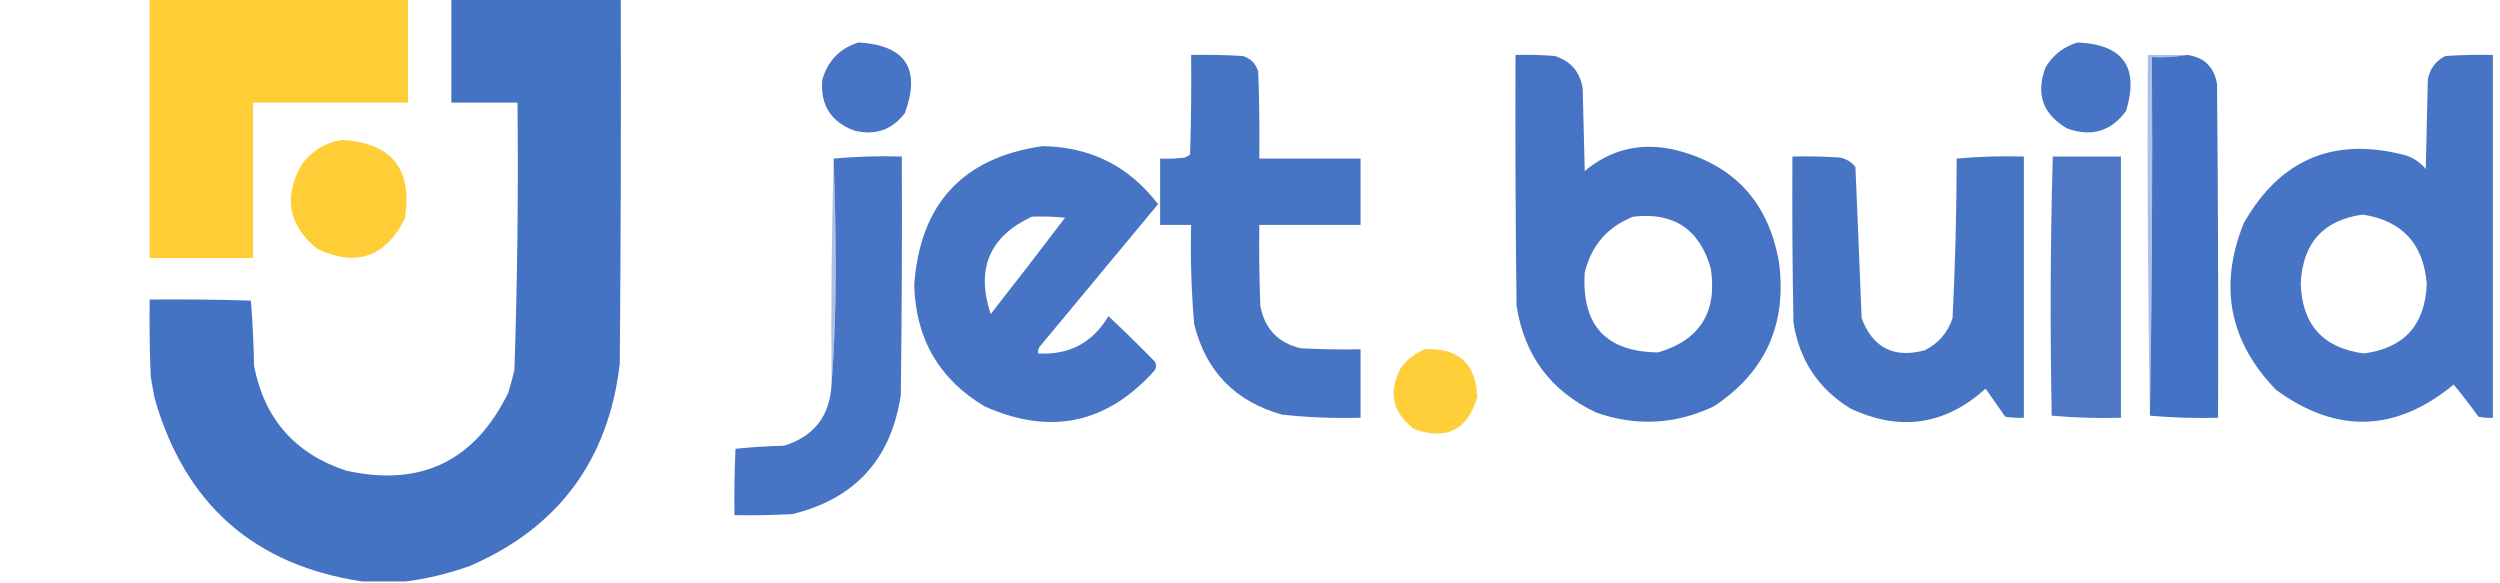
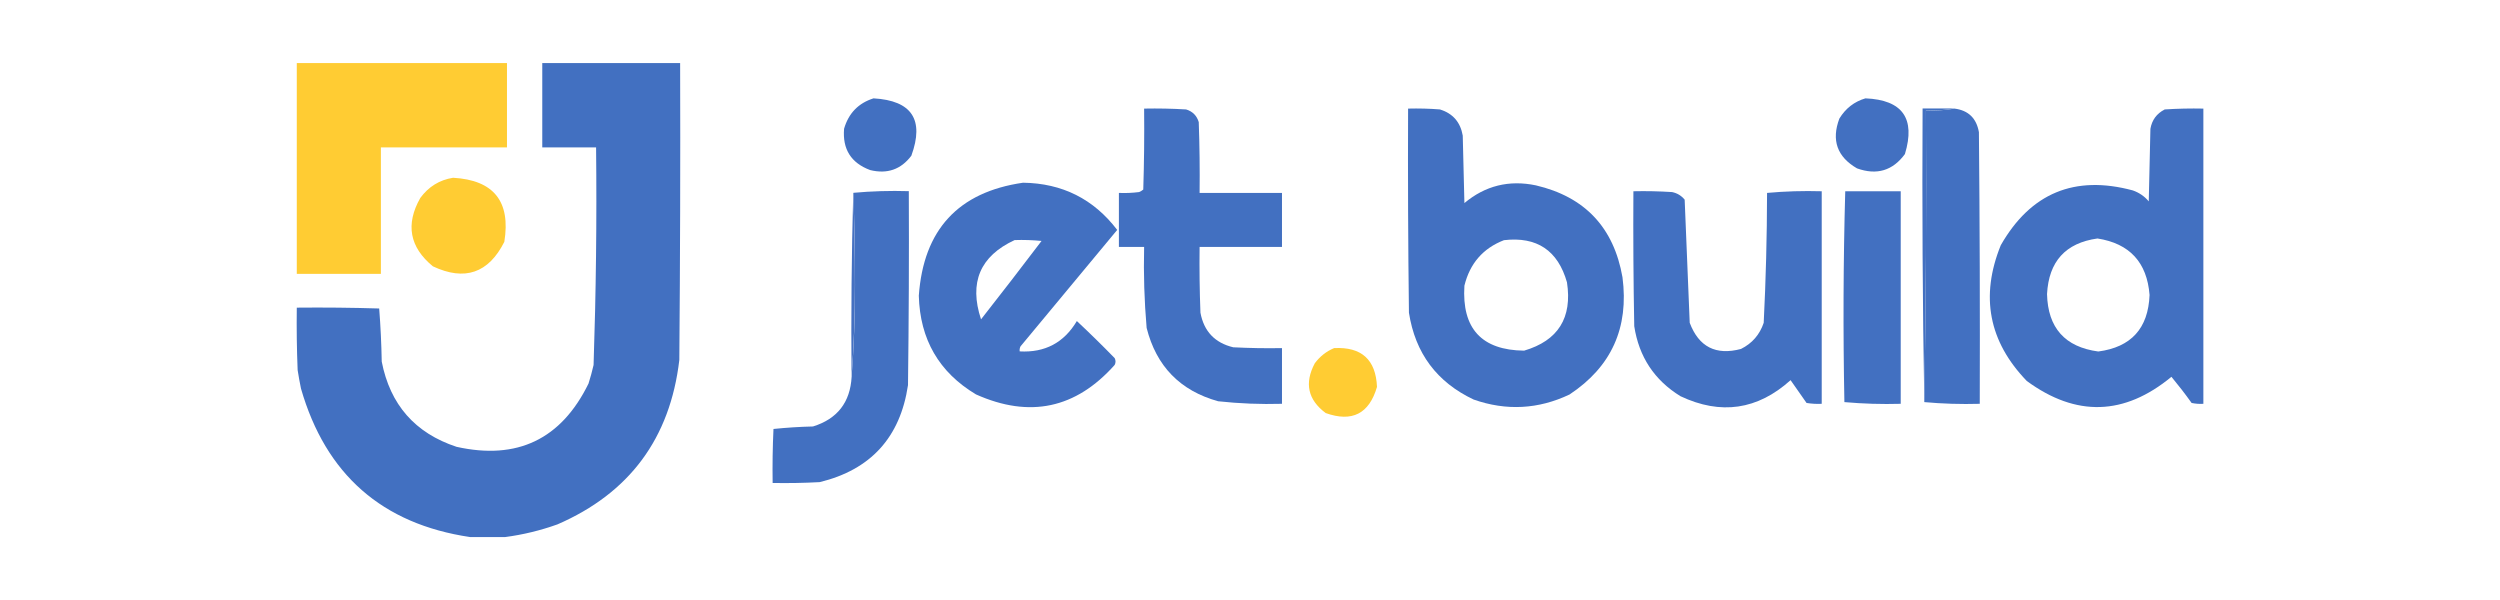
- <svg xmlns="http://www.w3.org/2000/svg" xmlns:xlink="http://www.w3.org/1999/xlink" width="206px" height="48px" viewBox="0 0 205 48" version="1.1">
+ <svg xmlns="http://www.w3.org/2000/svg" version="1.1" width="200" height="48" viewBox="0 0 200 48" xml:space="preserve">
  <defs>
-     <filter id="alpha" filterUnits="objectBoundingBox" x="0%" y="0%" width="100%" height="100%">
-       <feColorMatrix type="matrix" in="SourceGraphic" values="0 0 0 0 1 0 0 0 0 1 0 0 0 0 1 0 0 0 1 0" />
-     </filter>
-     <mask id="mask0">
-       <g filter="url(#alpha)">
-         <rect x="0" y="0" width="205" height="48" style="fill:rgb(0%,0%,0%);fill-opacity:0.984;stroke:none;" />
+ </defs>
+   <rect x="0" y="0" width="100%" height="100%" fill="transparent" />
+   <g transform="matrix(1 0 0 1 100 24)" id="e0c53808-f06a-435f-abcf-141516e3ae8c">
+     <rect style="stroke: none; stroke-width: 1; stroke-dasharray: none; stroke-linecap: butt; stroke-dashoffset: 0; stroke-linejoin: miter; stroke-miterlimit: 4; fill: rgb(255,255,255); fill-rule: nonzero; opacity: 1; visibility: hidden;" vector-effect="non-scaling-stroke" x="-100" y="-24" rx="0" ry="0" width="200" height="48" />
+   </g>
+   <g transform="matrix(Infinity NaN NaN Infinity 0 0)" id="534c719f-712f-4000-b320-0a2d31e34cea">
+ </g>
+   <g transform="matrix(0.79 0 0 0.79 100 24)">
+     <g style="" vector-effect="non-scaling-stroke">
+       <g transform="matrix(1 0 0 1 -85.89 -13.32)" clip-path="url(#CLIPPATH_4)">
+         <clipPath id="CLIPPATH_4">
+           <rect transform="matrix(1 0 0 1 80.03 13.41)" id="clip1" x="-102.5" y="-24" rx="0" ry="0" width="205" height="48" />
+         </clipPath>
+         <path style="stroke: none; stroke-width: 1; stroke-dasharray: none; stroke-linecap: butt; stroke-dashoffset: 0; stroke-linejoin: miter; stroke-miterlimit: 4; fill: rgb(255,204,51); fill-rule: evenodd; opacity: 1;" vector-effect="non-scaling-stroke" transform=" translate(-22.47, -10.59)" d="M 11.832 -0.086 C 18.93 -0.086 26.023 -0.086 33.117 -0.086 C 33.117 2.762 33.117 5.609 33.117 8.457 C 28.859 8.457 24.602 8.457 20.348 8.457 C 20.348 12.727 20.348 16.996 20.348 21.266 C 17.508 21.266 14.672 21.266 11.832 21.266 C 11.832 14.148 11.832 7.031 11.832 -0.086 Z M 11.832 -0.086" stroke-linecap="round" />
      </g>
-     </mask>
-     <clipPath id="clip1">
-       <rect x="0" y="0" width="205" height="48" />
-     </clipPath>
-     <g id="surface5" clip-path="url(#clip1)">
-       <path style=" stroke:none;fill-rule:evenodd;fill:rgb(100%,80%,20%);fill-opacity:1;" d="M 11.832 -0.086 C 18.93 -0.086 26.023 -0.086 33.117 -0.086 C 33.117 2.762 33.117 5.609 33.117 8.457 C 28.859 8.457 24.602 8.457 20.348 8.457 C 20.348 12.727 20.348 16.996 20.348 21.266 C 17.508 21.266 14.672 21.266 11.832 21.266 C 11.832 14.148 11.832 7.031 11.832 -0.086 Z M 11.832 -0.086 " />
+       <g transform="matrix(1 0 0 1 -77.12 0)" clip-path="url(#CLIPPATH_5)">
+         <clipPath id="CLIPPATH_5">
+           <rect transform="matrix(1 0 0 1 71.26 0.09)" id="clip2" x="-102.5" y="-24" rx="0" ry="0" width="205" height="48" />
+         </clipPath>
+         <path style="stroke: none; stroke-width: 1; stroke-dasharray: none; stroke-linecap: butt; stroke-dashoffset: 0; stroke-linejoin: miter; stroke-miterlimit: 4; fill: rgb(66,112,193); fill-rule: evenodd; opacity: 1;" vector-effect="non-scaling-stroke" transform=" translate(-31.24, -23.91)" d="M 36.691 -0.086 C 41.348 -0.086 46 -0.086 50.652 -0.086 C 50.684 9.938 50.652 19.957 50.57 29.98 C 49.637 37.918 45.52 43.469 38.227 46.633 C 36.488 47.254 34.727 47.68 32.945 47.914 C 31.754 47.914 30.562 47.914 29.371 47.914 C 20.473 46.59 14.766 41.578 12.258 32.883 C 12.129 32.258 12.016 31.633 11.918 31.004 C 11.832 28.898 11.805 26.789 11.832 24.684 C 14.613 24.656 17.395 24.684 20.176 24.77 C 20.316 26.551 20.402 28.344 20.434 30.148 C 21.285 34.512 23.809 37.387 28.008 38.777 C 34.156 40.148 38.613 38.012 41.375 32.371 C 41.57 31.75 41.742 31.125 41.887 30.492 C 42.133 23.152 42.219 15.805 42.141 8.457 C 40.324 8.457 38.508 8.457 36.691 8.457 C 36.691 5.609 36.691 2.762 36.691 -0.086 Z M 36.691 -0.086" stroke-linecap="round" />
+       </g>
+       <g transform="matrix(1 0 0 1 -37.46 -16.71)" clip-path="url(#CLIPPATH_6)">
+         <clipPath id="CLIPPATH_6">
+           <rect transform="matrix(1 0 0 1 31.6 16.79)" id="clip3" x="-102.5" y="-24" rx="0" ry="0" width="205" height="48" />
+         </clipPath>
+         <path style="stroke: none; stroke-width: 1; stroke-dasharray: none; stroke-linecap: butt; stroke-dashoffset: 0; stroke-linejoin: miter; stroke-miterlimit: 4; fill: rgb(66,112,193); fill-rule: evenodd; opacity: 1;" vector-effect="non-scaling-stroke" transform=" translate(-70.9, -7.21)" d="M 70.234 3.5 C 74.117 3.723 75.395 5.66 74.066 9.309 C 73.016 10.703 71.625 11.188 69.895 10.762 C 67.961 10.043 67.082 8.648 67.254 6.578 C 67.711 5.008 68.703 3.984 70.234 3.5 Z M 70.234 3.5" stroke-linecap="round" />
+       </g>
+       <g transform="matrix(1 0 0 1 63.01 -16.71)" clip-path="url(#CLIPPATH_7)">
+         <clipPath id="CLIPPATH_7">
+           <rect transform="matrix(1 0 0 1 -68.88 16.79)" id="clip4" x="-102.5" y="-24" rx="0" ry="0" width="205" height="48" />
+         </clipPath>
+         <path style="stroke: none; stroke-width: 1; stroke-dasharray: none; stroke-linecap: butt; stroke-dashoffset: 0; stroke-linejoin: miter; stroke-miterlimit: 4; fill: rgb(66,112,193); fill-rule: evenodd; opacity: 1;" vector-effect="non-scaling-stroke" transform=" translate(-171.38, -7.21)" d="M 170.691 3.5 C 174.449 3.656 175.781 5.535 174.691 9.141 C 173.457 10.824 171.84 11.309 169.84 10.59 C 167.824 9.422 167.23 7.742 168.051 5.551 C 168.68 4.516 169.562 3.832 170.691 3.5 Z M 170.691 3.5" stroke-linecap="round" />
+       </g>
+       <g transform="matrix(1 0 0 1 -5.02 -4.43)" clip-path="url(#CLIPPATH_8)">
+         <clipPath id="CLIPPATH_8">
+           <rect transform="matrix(1 0 0 1 -0.85 4.52)" id="clip5" x="-102.5" y="-24" rx="0" ry="0" width="205" height="48" />
+         </clipPath>
+         <path style="stroke: none; stroke-width: 1; stroke-dasharray: none; stroke-linecap: butt; stroke-dashoffset: 0; stroke-linejoin: miter; stroke-miterlimit: 4; fill: rgb(66,112,193); fill-rule: evenodd; opacity: 1;" vector-effect="non-scaling-stroke" transform=" translate(-103.35, -19.48)" d="M 97.648 4.527 C 99.066 4.5 100.484 4.527 101.902 4.613 C 102.559 4.812 102.98 5.238 103.18 5.895 C 103.266 8.285 103.293 10.676 103.266 13.066 C 106.047 13.066 108.828 13.066 111.609 13.066 C 111.609 14.891 111.609 16.711 111.609 18.535 C 108.828 18.535 106.047 18.535 103.266 18.535 C 103.238 20.754 103.266 22.977 103.352 25.195 C 103.699 27.082 104.809 28.25 106.672 28.699 C 108.316 28.781 109.961 28.812 111.609 28.781 C 111.609 30.66 111.609 32.539 111.609 34.422 C 109.445 34.484 107.289 34.398 105.141 34.164 C 101.289 33.09 98.879 30.613 97.902 26.734 C 97.668 24.008 97.582 21.273 97.648 18.535 C 96.797 18.535 95.945 18.535 95.094 18.535 C 95.094 16.711 95.094 14.891 95.094 13.066 C 95.777 13.098 96.457 13.066 97.137 12.98 C 97.293 12.918 97.434 12.832 97.562 12.727 C 97.648 9.992 97.676 7.262 97.648 4.527 Z M 97.648 4.527" stroke-linecap="round" />
+       </g>
+       <g transform="matrix(1 0 0 1 26.93 -4.28)" clip-path="url(#CLIPPATH_9)">
+         <clipPath id="CLIPPATH_9">
+           <rect transform="matrix(1 0 0 1 -32.8 4.37)" id="clip6" x="-102.5" y="-24" rx="0" ry="0" width="205" height="48" />
+         </clipPath>
+         <path style="stroke: none; stroke-width: 1; stroke-dasharray: none; stroke-linecap: butt; stroke-dashoffset: 0; stroke-linejoin: miter; stroke-miterlimit: 4; fill: rgb(66,112,193); fill-rule: evenodd; opacity: 1;" vector-effect="non-scaling-stroke" transform=" translate(-135.3, -19.63)" d="M 124.379 4.527 C 125.457 4.5 126.539 4.527 127.613 4.613 C 128.914 5.023 129.68 5.906 129.914 7.262 C 129.969 9.539 130.027 11.816 130.082 14.094 C 132.188 12.332 134.602 11.734 137.32 12.301 C 142.281 13.465 145.207 16.566 146.09 21.609 C 146.758 26.719 144.969 30.676 140.727 33.48 C 137.566 34.98 134.328 35.152 131.02 33.992 C 127.285 32.227 125.102 29.293 124.465 25.195 C 124.379 18.305 124.352 11.418 124.379 4.527 Z M 134.086 17.852 C 137.418 17.465 139.547 18.887 140.469 22.121 C 141.02 25.719 139.57 28.027 136.129 29.039 C 131.824 28.992 129.809 26.797 130.082 22.461 C 130.633 20.211 131.965 18.676 134.086 17.852 Z M 134.086 17.852" stroke-linecap="round" />
+       </g>
+       <g transform="matrix(1 0 0 1 71.1 -4.43)" clip-path="url(#CLIPPATH_10)">
+         <clipPath id="CLIPPATH_10">
+           <rect transform="matrix(1 0 0 1 -76.97 4.52)" id="clip7" x="-102.5" y="-24" rx="0" ry="0" width="205" height="48" />
+         </clipPath>
+         <path style="stroke: none; stroke-width: 1; stroke-dasharray: none; stroke-linecap: butt; stroke-dashoffset: 0; stroke-linejoin: miter; stroke-miterlimit: 4; fill: rgb(66,112,193); fill-rule: evenodd; opacity: 1;" vector-effect="non-scaling-stroke" transform=" translate(-179.47, -19.48)" d="M 179.715 4.527 C 181.117 4.707 181.938 5.504 182.184 6.918 C 182.27 16.086 182.297 25.254 182.27 34.422 C 180.367 34.477 178.492 34.418 176.652 34.25 C 176.82 24.426 176.879 14.578 176.82 4.699 C 177.82 4.754 178.781 4.695 179.715 4.527 Z M 179.715 4.527" stroke-linecap="round" />
+       </g>
+       <g transform="matrix(1 0 0 1 85.73 -4.28)" clip-path="url(#CLIPPATH_11)">
+         <clipPath id="CLIPPATH_11">
+           <rect transform="matrix(1 0 0 1 -91.6 4.37)" id="clip8" x="-102.5" y="-24" rx="0" ry="0" width="205" height="48" />
+         </clipPath>
+         <path style="stroke: none; stroke-width: 1; stroke-dasharray: none; stroke-linecap: butt; stroke-dashoffset: 0; stroke-linejoin: miter; stroke-miterlimit: 4; fill: rgb(66,112,193); fill-rule: evenodd; opacity: 1;" vector-effect="non-scaling-stroke" transform=" translate(-194.1, -19.63)" d="M 204.914 4.527 C 204.914 14.492 204.914 24.457 204.914 34.422 C 204.512 34.449 204.117 34.418 203.723 34.336 C 203.07 33.422 202.387 32.539 201.68 31.688 C 196.91 35.625 192.027 35.77 187.035 32.113 C 183.18 28.121 182.301 23.539 184.398 18.363 C 187.418 13.082 191.875 11.23 197.766 12.812 C 198.406 13.035 198.945 13.402 199.383 13.922 C 199.438 11.473 199.496 9.023 199.551 6.578 C 199.703 5.684 200.188 5.027 201 4.613 C 202.305 4.527 203.609 4.5 204.914 4.527 Z M 194.188 17.68 C 197.445 18.188 199.207 20.098 199.465 23.402 C 199.332 26.781 197.602 28.688 194.273 29.125 C 190.898 28.672 189.168 26.734 189.082 23.316 C 189.254 20.012 190.953 18.133 194.188 17.68 Z M 194.188 17.68" stroke-linecap="round" />
+       </g>
+       <g transform="matrix(1 0 0 1 69.72 -4.53)" clip-path="url(#CLIPPATH_12)">
+         <clipPath id="CLIPPATH_12">
+           <rect transform="matrix(1 0 0 1 -75.59 4.61)" id="clip9" x="-102.5" y="-24" rx="0" ry="0" width="205" height="48" />
+         </clipPath>
+         <path style="stroke: none; stroke-width: 1; stroke-dasharray: none; stroke-linecap: butt; stroke-dashoffset: 0; stroke-linejoin: miter; stroke-miterlimit: 4; fill: rgb(66,112,193); fill-rule: evenodd; opacity: 1;" vector-effect="non-scaling-stroke" transform=" translate(-178.09, -19.39)" d="M 179.715 4.527 C 178.781 4.695 177.82 4.754 176.82 4.699 C 176.879 14.578 176.82 24.426 176.652 34.25 C 176.48 24.371 176.426 14.465 176.48 4.527 C 177.559 4.527 178.637 4.527 179.715 4.527 Z M 179.715 4.527" stroke-linecap="round" />
+       </g>
+       <g transform="matrix(1 0 0 1 -80.14 -7.53)" clip-path="url(#CLIPPATH_13)">
+         <clipPath id="CLIPPATH_13">
+           <rect transform="matrix(1 0 0 1 74.27 7.62)" id="clip10" x="-102.5" y="-24" rx="0" ry="0" width="205" height="48" />
+         </clipPath>
+         <path style="stroke: none; stroke-width: 1; stroke-dasharray: none; stroke-linecap: butt; stroke-dashoffset: 0; stroke-linejoin: miter; stroke-miterlimit: 4; fill: rgb(255,204,51); fill-rule: evenodd; opacity: 1;" vector-effect="non-scaling-stroke" transform=" translate(-28.23, -16.38)" d="M 27.668 11.531 C 31.789 11.766 33.52 13.93 32.859 18.02 C 31.262 21.191 28.852 22.02 25.625 20.5 C 23.262 18.559 22.836 16.25 24.348 13.578 C 25.188 12.434 26.293 11.75 27.668 11.531 Z M 27.668 11.531" stroke-linecap="round" />
+       </g>
+       <g transform="matrix(1 0 0 1 -23.49 -0.51)" clip-path="url(#CLIPPATH_14)">
+         <clipPath id="CLIPPATH_14">
+           <rect transform="matrix(1 0 0 1 17.62 0.59)" id="clip11" x="-102.5" y="-24" rx="0" ry="0" width="205" height="48" />
+         </clipPath>
+         <path style="stroke: none; stroke-width: 1; stroke-dasharray: none; stroke-linecap: butt; stroke-dashoffset: 0; stroke-linejoin: miter; stroke-miterlimit: 4; fill: rgb(66,112,193); fill-rule: evenodd; opacity: 1;" vector-effect="non-scaling-stroke" transform=" translate(-84.88, -23.41)" d="M 85.387 12.043 C 89.355 12.098 92.535 13.691 94.922 16.824 C 91.66 20.754 88.395 24.684 85.133 28.613 C 85.051 28.773 85.023 28.945 85.047 29.125 C 87.605 29.266 89.535 28.242 90.836 26.051 C 92.141 27.273 93.418 28.523 94.668 29.809 C 94.781 30.035 94.781 30.262 94.668 30.492 C 90.734 34.914 86.055 35.91 80.621 33.48 C 76.879 31.242 74.949 27.91 74.832 23.488 C 75.305 16.805 78.824 12.992 85.387 12.043 Z M 84.535 17.852 C 85.445 17.82 86.355 17.852 87.262 17.938 C 85.238 20.605 83.195 23.254 81.133 25.879 C 79.898 22.148 81.035 19.473 84.535 17.852 Z M 84.535 17.852" stroke-linecap="round" />
+       </g>
+       <g transform="matrix(1 0 0 1 -41.45 3.75)" clip-path="url(#CLIPPATH_15)">
+         <clipPath id="CLIPPATH_15">
+           <rect transform="matrix(1 0 0 1 35.59 -3.67)" id="clip12" x="-102.5" y="-24" rx="0" ry="0" width="205" height="48" />
+         </clipPath>
+         <path style="stroke: none; stroke-width: 1; stroke-dasharray: none; stroke-linecap: butt; stroke-dashoffset: 0; stroke-linejoin: miter; stroke-miterlimit: 4; fill: rgb(66,112,193); fill-rule: evenodd; opacity: 1;" vector-effect="non-scaling-stroke" transform=" translate(-66.91, -27.67)" d="M 68.191 13.066 C 70.035 12.898 71.906 12.84 73.809 12.898 C 73.84 19.445 73.809 25.992 73.727 32.539 C 72.941 37.824 69.961 41.102 64.785 42.363 C 63.199 42.449 61.609 42.477 60.02 42.449 C 59.992 40.625 60.02 38.805 60.105 36.98 C 61.426 36.844 62.758 36.758 64.105 36.727 C 66.574 35.961 67.879 34.281 68.02 31.688 C 68.25 28.645 68.363 25.539 68.363 22.379 C 68.363 19.246 68.305 16.141 68.191 13.066 Z M 68.191 13.066" stroke-linecap="round" />
+       </g>
+       <g transform="matrix(1 0 0 1 48.36 -0.08)" clip-path="url(#CLIPPATH_16)">
+         <clipPath id="CLIPPATH_16">
+           <rect transform="matrix(1 0 0 1 -54.23 0.17)" id="clip13" x="-102.5" y="-24" rx="0" ry="0" width="205" height="48" />
+         </clipPath>
+         <path style="stroke: none; stroke-width: 1; stroke-dasharray: none; stroke-linecap: butt; stroke-dashoffset: 0; stroke-linejoin: miter; stroke-miterlimit: 4; fill: rgb(66,112,193); fill-rule: evenodd; opacity: 1;" vector-effect="non-scaling-stroke" transform=" translate(-156.73, -23.83)" d="M 147.195 12.898 C 148.5 12.867 149.809 12.898 151.109 12.98 C 151.629 13.086 152.055 13.344 152.387 13.75 C 152.566 17.898 152.734 22.055 152.898 26.219 C 153.82 28.66 155.551 29.543 158.09 28.867 C 159.223 28.301 159.988 27.418 160.391 26.219 C 160.609 21.844 160.723 17.461 160.73 13.066 C 162.562 12.898 164.406 12.844 166.266 12.898 C 166.266 20.07 166.266 27.246 166.266 34.422 C 165.75 34.449 165.238 34.418 164.73 34.336 C 164.191 33.566 163.652 32.797 163.113 32.027 C 159.766 35.039 156.047 35.582 151.961 33.652 C 149.32 32.027 147.758 29.664 147.281 26.562 C 147.195 22.008 147.168 17.453 147.195 12.898 Z M 147.195 12.898" stroke-linecap="round" />
+       </g>
+       <g transform="matrix(1 0 0 1 63 -0.24)" clip-path="url(#CLIPPATH_17)">
+         <clipPath id="CLIPPATH_17">
+           <rect transform="matrix(1 0 0 1 -68.87 0.33)" id="clip14" x="-102.5" y="-24" rx="0" ry="0" width="205" height="48" />
+         </clipPath>
+         <path style="stroke: none; stroke-width: 1; stroke-dasharray: none; stroke-linecap: butt; stroke-dashoffset: 0; stroke-linejoin: miter; stroke-miterlimit: 4; fill: rgb(66,112,193); fill-rule: evenodd; opacity: 1;" vector-effect="non-scaling-stroke" transform=" translate(-171.37, -23.67)" d="M 168.648 12.898 C 170.52 12.898 172.395 12.898 174.266 12.898 C 174.266 20.07 174.266 27.246 174.266 34.422 C 172.352 34.477 170.453 34.418 168.562 34.25 C 168.422 27.121 168.449 20.004 168.648 12.898 Z M 168.648 12.898" stroke-linecap="round" />
+       </g>
+       <g transform="matrix(1 0 0 1 -40.19 -1.54)" clip-path="url(#CLIPPATH_18)">
+         <clipPath id="CLIPPATH_18">
+           <rect transform="matrix(1 0 0 1 34.32 1.62)" id="clip15" x="-102.5" y="-24" rx="0" ry="0" width="205" height="48" />
+         </clipPath>
+         <path style="stroke: none; stroke-width: 1; stroke-dasharray: none; stroke-linecap: butt; stroke-dashoffset: 0; stroke-linejoin: miter; stroke-miterlimit: 4; fill: rgb(68,112,193); fill-rule: evenodd; opacity: 1;" vector-effect="non-scaling-stroke" transform=" translate(-68.18, -22.38)" d="M 68.191 13.066 C 68.305 16.141 68.363 19.246 68.363 22.379 C 68.363 25.539 68.25 28.645 68.02 31.688 C 67.965 25.453 68.023 19.246 68.191 13.066 Z M 68.191 13.066" stroke-linecap="round" />
+       </g>
+       <g transform="matrix(1 0 0 1 9.41 8.34)" clip-path="url(#CLIPPATH_19)">
+         <clipPath id="CLIPPATH_19">
+           <rect transform="matrix(1 0 0 1 -15.28 -8.25)" id="clip16" x="-102.5" y="-24" rx="0" ry="0" width="205" height="48" />
+         </clipPath>
+         <path style="stroke: none; stroke-width: 1; stroke-dasharray: none; stroke-linecap: butt; stroke-dashoffset: 0; stroke-linejoin: miter; stroke-miterlimit: 4; fill: rgb(255,204,51); fill-rule: evenodd; opacity: 1;" vector-effect="non-scaling-stroke" transform=" translate(-117.78, -32.25)" d="M 116.887 28.781 C 119.664 28.637 121.113 29.949 121.23 32.711 C 120.438 35.43 118.707 36.312 116.035 35.359 C 114.23 34.012 113.863 32.332 114.93 30.32 C 115.449 29.621 116.102 29.109 116.887 28.781 Z M 116.887 28.781" stroke-linecap="round" />
+       </g>
    </g>
-     <mask id="mask1">
-       <g filter="url(#alpha)">
-         <rect x="0" y="0" width="205" height="48" style="fill:rgb(0%,0%,0%);fill-opacity:0.988;stroke:none;" />
-       </g>
-     </mask>
-     <clipPath id="clip2">
-       <rect x="0" y="0" width="205" height="48" />
-     </clipPath>
-     <g id="surface8" clip-path="url(#clip2)">
-       <path style=" stroke:none;fill-rule:evenodd;fill:rgb(26.275%,44.314%,76.471%);fill-opacity:1;" d="M 36.691 -0.086 C 41.348 -0.086 46 -0.086 50.652 -0.086 C 50.684 9.938 50.652 19.957 50.57 29.98 C 49.637 37.918 45.52 43.469 38.227 46.633 C 36.488 47.254 34.727 47.68 32.945 47.914 C 31.754 47.914 30.562 47.914 29.371 47.914 C 20.473 46.59 14.766 41.578 12.258 32.883 C 12.129 32.258 12.016 31.633 11.918 31.004 C 11.832 28.898 11.805 26.789 11.832 24.684 C 14.613 24.656 17.395 24.684 20.176 24.77 C 20.316 26.551 20.402 28.344 20.434 30.148 C 21.285 34.512 23.809 37.387 28.008 38.777 C 34.156 40.148 38.613 38.012 41.375 32.371 C 41.57 31.75 41.742 31.125 41.887 30.492 C 42.133 23.152 42.219 15.805 42.141 8.457 C 40.324 8.457 38.508 8.457 36.691 8.457 C 36.691 5.609 36.691 2.762 36.691 -0.086 Z M 36.691 -0.086 " />
-     </g>
-     <mask id="mask2">
-       <g filter="url(#alpha)">
-         <rect x="0" y="0" width="205" height="48" style="fill:rgb(0%,0%,0%);fill-opacity:0.976;stroke:none;" />
-       </g>
-     </mask>
-     <clipPath id="clip3">
-       <rect x="0" y="0" width="205" height="48" />
-     </clipPath>
-     <g id="surface11" clip-path="url(#clip3)">
-       <path style=" stroke:none;fill-rule:evenodd;fill:rgb(26.275%,44.314%,76.471%);fill-opacity:1;" d="M 70.234 3.5 C 74.117 3.723 75.395 5.66 74.066 9.309 C 73.016 10.703 71.625 11.188 69.895 10.762 C 67.961 10.043 67.082 8.648 67.254 6.578 C 67.711 5.008 68.703 3.984 70.234 3.5 Z M 70.234 3.5 " />
-     </g>
-     <mask id="mask3">
-       <g filter="url(#alpha)">
-         <rect x="0" y="0" width="205" height="48" style="fill:rgb(0%,0%,0%);fill-opacity:0.973;stroke:none;" />
-       </g>
-     </mask>
-     <clipPath id="clip4">
-       <rect x="0" y="0" width="205" height="48" />
-     </clipPath>
-     <g id="surface14" clip-path="url(#clip4)">
-       <path style=" stroke:none;fill-rule:evenodd;fill:rgb(26.275%,44.314%,76.471%);fill-opacity:1;" d="M 170.691 3.5 C 174.449 3.656 175.781 5.535 174.691 9.141 C 173.457 10.824 171.84 11.309 169.84 10.59 C 167.824 9.422 167.23 7.742 168.051 5.551 C 168.68 4.516 169.562 3.832 170.691 3.5 Z M 170.691 3.5 " />
-     </g>
-     <mask id="mask4">
-       <g filter="url(#alpha)">
-         <rect x="0" y="0" width="205" height="48" style="fill:rgb(0%,0%,0%);fill-opacity:0.973;stroke:none;" />
-       </g>
-     </mask>
-     <clipPath id="clip5">
-       <rect x="0" y="0" width="205" height="48" />
-     </clipPath>
-     <g id="surface17" clip-path="url(#clip5)">
-       <path style=" stroke:none;fill-rule:evenodd;fill:rgb(26.275%,44.706%,76.471%);fill-opacity:1;" d="M 97.648 4.527 C 99.066 4.5 100.484 4.527 101.902 4.613 C 102.559 4.812 102.98 5.238 103.18 5.895 C 103.266 8.285 103.293 10.676 103.266 13.066 C 106.047 13.066 108.828 13.066 111.609 13.066 C 111.609 14.891 111.609 16.711 111.609 18.535 C 108.828 18.535 106.047 18.535 103.266 18.535 C 103.238 20.754 103.266 22.977 103.352 25.195 C 103.699 27.082 104.809 28.25 106.672 28.699 C 108.316 28.781 109.961 28.812 111.609 28.781 C 111.609 30.66 111.609 32.539 111.609 34.422 C 109.445 34.484 107.289 34.398 105.141 34.164 C 101.289 33.09 98.879 30.613 97.902 26.734 C 97.668 24.008 97.582 21.273 97.648 18.535 C 96.797 18.535 95.945 18.535 95.094 18.535 C 95.094 16.711 95.094 14.891 95.094 13.066 C 95.777 13.098 96.457 13.066 97.137 12.98 C 97.293 12.918 97.434 12.832 97.562 12.727 C 97.648 9.992 97.676 7.262 97.648 4.527 Z M 97.648 4.527 " />
-     </g>
-     <mask id="mask5">
-       <g filter="url(#alpha)">
-         <rect x="0" y="0" width="205" height="48" style="fill:rgb(0%,0%,0%);fill-opacity:0.984;stroke:none;" />
-       </g>
-     </mask>
-     <clipPath id="clip6">
-       <rect x="0" y="0" width="205" height="48" />
-     </clipPath>
-     <g id="surface20" clip-path="url(#clip6)">
-       <path style=" stroke:none;fill-rule:evenodd;fill:rgb(26.275%,44.314%,76.471%);fill-opacity:1;" d="M 124.379 4.527 C 125.457 4.5 126.539 4.527 127.613 4.613 C 128.914 5.023 129.68 5.906 129.914 7.262 C 129.969 9.539 130.027 11.816 130.082 14.094 C 132.188 12.332 134.602 11.734 137.32 12.301 C 142.281 13.465 145.207 16.566 146.09 21.609 C 146.758 26.719 144.969 30.676 140.727 33.48 C 137.566 34.98 134.328 35.152 131.02 33.992 C 127.285 32.227 125.102 29.293 124.465 25.195 C 124.379 18.305 124.352 11.418 124.379 4.527 Z M 134.086 17.852 C 137.418 17.465 139.547 18.887 140.469 22.121 C 141.02 25.719 139.57 28.027 136.129 29.039 C 131.824 28.992 129.809 26.797 130.082 22.461 C 130.633 20.211 131.965 18.676 134.086 17.852 Z M 134.086 17.852 " />
-     </g>
-     <mask id="mask6">
-       <g filter="url(#alpha)">
-         <rect x="0" y="0" width="205" height="48" style="fill:rgb(0%,0%,0%);fill-opacity:0.996;stroke:none;" />
-       </g>
-     </mask>
-     <clipPath id="clip7">
-       <rect x="0" y="0" width="205" height="48" />
-     </clipPath>
-     <g id="surface23" clip-path="url(#clip7)">
-       <path style=" stroke:none;fill-rule:evenodd;fill:rgb(26.275%,44.314%,76.863%);fill-opacity:1;" d="M 179.715 4.527 C 181.117 4.707 181.938 5.504 182.184 6.918 C 182.27 16.086 182.297 25.254 182.27 34.422 C 180.367 34.477 178.492 34.418 176.652 34.25 C 176.82 24.426 176.879 14.578 176.82 4.699 C 177.82 4.754 178.781 4.695 179.715 4.527 Z M 179.715 4.527 " />
-     </g>
-     <mask id="mask7">
-       <g filter="url(#alpha)">
-         <rect x="0" y="0" width="205" height="48" style="fill:rgb(0%,0%,0%);fill-opacity:0.98;stroke:none;" />
-       </g>
-     </mask>
-     <clipPath id="clip8">
-       <rect x="0" y="0" width="205" height="48" />
-     </clipPath>
-     <g id="surface26" clip-path="url(#clip8)">
-       <path style=" stroke:none;fill-rule:evenodd;fill:rgb(26.275%,44.314%,76.471%);fill-opacity:1;" d="M 204.914 4.527 C 204.914 14.492 204.914 24.457 204.914 34.422 C 204.512 34.449 204.117 34.418 203.723 34.336 C 203.07 33.422 202.387 32.539 201.68 31.688 C 196.91 35.625 192.027 35.77 187.035 32.113 C 183.18 28.121 182.301 23.539 184.398 18.363 C 187.418 13.082 191.875 11.23 197.766 12.812 C 198.406 13.035 198.945 13.402 199.383 13.922 C 199.438 11.473 199.496 9.023 199.551 6.578 C 199.703 5.684 200.188 5.027 201 4.613 C 202.305 4.527 203.609 4.5 204.914 4.527 Z M 194.188 17.68 C 197.445 18.188 199.207 20.098 199.465 23.402 C 199.332 26.781 197.602 28.688 194.273 29.125 C 190.898 28.672 189.168 26.734 189.082 23.316 C 189.254 20.012 190.953 18.133 194.188 17.68 Z M 194.188 17.68 " />
-     </g>
-     <mask id="mask8">
-       <g filter="url(#alpha)">
-         <rect x="0" y="0" width="205" height="48" style="fill:rgb(0%,0%,0%);fill-opacity:0.439;stroke:none;" />
-       </g>
-     </mask>
-     <clipPath id="clip9">
-       <rect x="0" y="0" width="205" height="48" />
-     </clipPath>
-     <g id="surface29" clip-path="url(#clip9)">
-       <path style=" stroke:none;fill-rule:evenodd;fill:rgb(26.667%,44.706%,76.471%);fill-opacity:1;" d="M 179.715 4.527 C 178.781 4.695 177.82 4.754 176.82 4.699 C 176.879 14.578 176.82 24.426 176.652 34.25 C 176.48 24.371 176.426 14.465 176.48 4.527 C 177.559 4.527 178.637 4.527 179.715 4.527 Z M 179.715 4.527 " />
-     </g>
-     <mask id="mask9">
-       <g filter="url(#alpha)">
-         <rect x="0" y="0" width="205" height="48" style="fill:rgb(0%,0%,0%);fill-opacity:0.98;stroke:none;" />
-       </g>
-     </mask>
-     <clipPath id="clip10">
-       <rect x="0" y="0" width="205" height="48" />
-     </clipPath>
-     <g id="surface32" clip-path="url(#clip10)">
-       <path style=" stroke:none;fill-rule:evenodd;fill:rgb(100%,80.392%,20%);fill-opacity:1;" d="M 27.668 11.531 C 31.789 11.766 33.52 13.93 32.859 18.02 C 31.262 21.191 28.852 22.02 25.625 20.5 C 23.262 18.559 22.836 16.25 24.348 13.578 C 25.188 12.434 26.293 11.75 27.668 11.531 Z M 27.668 11.531 " />
-     </g>
-     <mask id="mask10">
-       <g filter="url(#alpha)">
-         <rect x="0" y="0" width="205" height="48" style="fill:rgb(0%,0%,0%);fill-opacity:0.98;stroke:none;" />
-       </g>
-     </mask>
-     <clipPath id="clip11">
-       <rect x="0" y="0" width="205" height="48" />
-     </clipPath>
-     <g id="surface35" clip-path="url(#clip11)">
-       <path style=" stroke:none;fill-rule:evenodd;fill:rgb(26.275%,44.314%,76.471%);fill-opacity:1;" d="M 85.387 12.043 C 89.355 12.098 92.535 13.691 94.922 16.824 C 91.66 20.754 88.395 24.684 85.133 28.613 C 85.051 28.773 85.023 28.945 85.047 29.125 C 87.605 29.266 89.535 28.242 90.836 26.051 C 92.141 27.273 93.418 28.523 94.668 29.809 C 94.781 30.035 94.781 30.262 94.668 30.492 C 90.734 34.914 86.055 35.91 80.621 33.48 C 76.879 31.242 74.949 27.91 74.832 23.488 C 75.305 16.805 78.824 12.992 85.387 12.043 Z M 84.535 17.852 C 85.445 17.82 86.355 17.852 87.262 17.938 C 85.238 20.605 83.195 23.254 81.133 25.879 C 79.898 22.148 81.035 19.473 84.535 17.852 Z M 84.535 17.852 " />
-     </g>
-     <mask id="mask11">
-       <g filter="url(#alpha)">
-         <rect x="0" y="0" width="205" height="48" style="fill:rgb(0%,0%,0%);fill-opacity:0.976;stroke:none;" />
-       </g>
-     </mask>
-     <clipPath id="clip12">
-       <rect x="0" y="0" width="205" height="48" />
-     </clipPath>
-     <g id="surface38" clip-path="url(#clip12)">
-       <path style=" stroke:none;fill-rule:evenodd;fill:rgb(26.275%,44.314%,76.471%);fill-opacity:1;" d="M 68.191 13.066 C 70.035 12.898 71.906 12.84 73.809 12.898 C 73.84 19.445 73.809 25.992 73.727 32.539 C 72.941 37.824 69.961 41.102 64.785 42.363 C 63.199 42.449 61.609 42.477 60.02 42.449 C 59.992 40.625 60.02 38.805 60.105 36.98 C 61.426 36.844 62.758 36.758 64.105 36.727 C 66.574 35.961 67.879 34.281 68.02 31.688 C 68.25 28.645 68.363 25.539 68.363 22.379 C 68.363 19.246 68.305 16.141 68.191 13.066 Z M 68.191 13.066 " />
-     </g>
-     <mask id="mask12">
-       <g filter="url(#alpha)">
-         <rect x="0" y="0" width="205" height="48" style="fill:rgb(0%,0%,0%);fill-opacity:0.973;stroke:none;" />
-       </g>
-     </mask>
-     <clipPath id="clip13">
-       <rect x="0" y="0" width="205" height="48" />
-     </clipPath>
-     <g id="surface41" clip-path="url(#clip13)">
-       <path style=" stroke:none;fill-rule:evenodd;fill:rgb(26.275%,44.706%,76.471%);fill-opacity:1;" d="M 147.195 12.898 C 148.5 12.867 149.809 12.898 151.109 12.98 C 151.629 13.086 152.055 13.344 152.387 13.75 C 152.566 17.898 152.734 22.055 152.898 26.219 C 153.82 28.66 155.551 29.543 158.09 28.867 C 159.223 28.301 159.988 27.418 160.391 26.219 C 160.609 21.844 160.723 17.461 160.73 13.066 C 162.562 12.898 164.406 12.844 166.266 12.898 C 166.266 20.07 166.266 27.246 166.266 34.422 C 165.75 34.449 165.238 34.418 164.73 34.336 C 164.191 33.566 163.652 32.797 163.113 32.027 C 159.766 35.039 156.047 35.582 151.961 33.652 C 149.32 32.027 147.758 29.664 147.281 26.562 C 147.195 22.008 147.168 17.453 147.195 12.898 Z M 147.195 12.898 " />
-     </g>
-     <mask id="mask13">
-       <g filter="url(#alpha)">
-         <rect x="0" y="0" width="205" height="48" style="fill:rgb(0%,0%,0%);fill-opacity:0.949;stroke:none;" />
-       </g>
-     </mask>
-     <clipPath id="clip14">
-       <rect x="0" y="0" width="205" height="48" />
-     </clipPath>
-     <g id="surface44" clip-path="url(#clip14)">
-       <path style=" stroke:none;fill-rule:evenodd;fill:rgb(26.667%,44.314%,76.471%);fill-opacity:1;" d="M 168.648 12.898 C 170.52 12.898 172.395 12.898 174.266 12.898 C 174.266 20.07 174.266 27.246 174.266 34.422 C 172.352 34.477 170.453 34.418 168.562 34.25 C 168.422 27.121 168.449 20.004 168.648 12.898 Z M 168.648 12.898 " />
-     </g>
-     <mask id="mask14">
-       <g filter="url(#alpha)">
-         <rect x="0" y="0" width="205" height="48" style="fill:rgb(0%,0%,0%);fill-opacity:0.439;stroke:none;" />
-       </g>
-     </mask>
-     <clipPath id="clip15">
-       <rect x="0" y="0" width="205" height="48" />
-     </clipPath>
-     <g id="surface47" clip-path="url(#clip15)">
-       <path style=" stroke:none;fill-rule:evenodd;fill:rgb(27.059%,44.706%,76.471%);fill-opacity:1;" d="M 68.191 13.066 C 68.305 16.141 68.363 19.246 68.363 22.379 C 68.363 25.539 68.25 28.645 68.02 31.688 C 67.965 25.453 68.023 19.246 68.191 13.066 Z M 68.191 13.066 " />
-     </g>
-     <mask id="mask15">
-       <g filter="url(#alpha)">
-         <rect x="0" y="0" width="205" height="48" style="fill:rgb(0%,0%,0%);fill-opacity:0.965;stroke:none;" />
-       </g>
-     </mask>
-     <clipPath id="clip16">
-       <rect x="0" y="0" width="205" height="48" />
-     </clipPath>
-     <g id="surface50" clip-path="url(#clip16)">
-       <path style=" stroke:none;fill-rule:evenodd;fill:rgb(100%,80.392%,20%);fill-opacity:1;" d="M 116.887 28.781 C 119.664 28.637 121.113 29.949 121.23 32.711 C 120.438 35.43 118.707 36.312 116.035 35.359 C 114.23 34.012 113.863 32.332 114.93 30.32 C 115.449 29.621 116.102 29.109 116.887 28.781 Z M 116.887 28.781 " />
-     </g>
-   </defs>
-   <g id="surface1">
-     <use xlink:href="#surface5" mask="url(#mask0)" />
-     <use xlink:href="#surface8" mask="url(#mask1)" />
-     <use xlink:href="#surface11" mask="url(#mask2)" />
-     <use xlink:href="#surface14" mask="url(#mask3)" />
-     <use xlink:href="#surface17" mask="url(#mask4)" />
-     <use xlink:href="#surface20" mask="url(#mask5)" />
-     <use xlink:href="#surface23" mask="url(#mask6)" />
-     <use xlink:href="#surface26" mask="url(#mask7)" />
-     <use xlink:href="#surface29" mask="url(#mask8)" />
-     <use xlink:href="#surface32" mask="url(#mask9)" />
-     <use xlink:href="#surface35" mask="url(#mask10)" />
-     <use xlink:href="#surface38" mask="url(#mask11)" />
-     <use xlink:href="#surface41" mask="url(#mask12)" />
-     <use xlink:href="#surface44" mask="url(#mask13)" />
-     <use xlink:href="#surface47" mask="url(#mask14)" />
-     <use xlink:href="#surface50" mask="url(#mask15)" />
  </g>
</svg>
